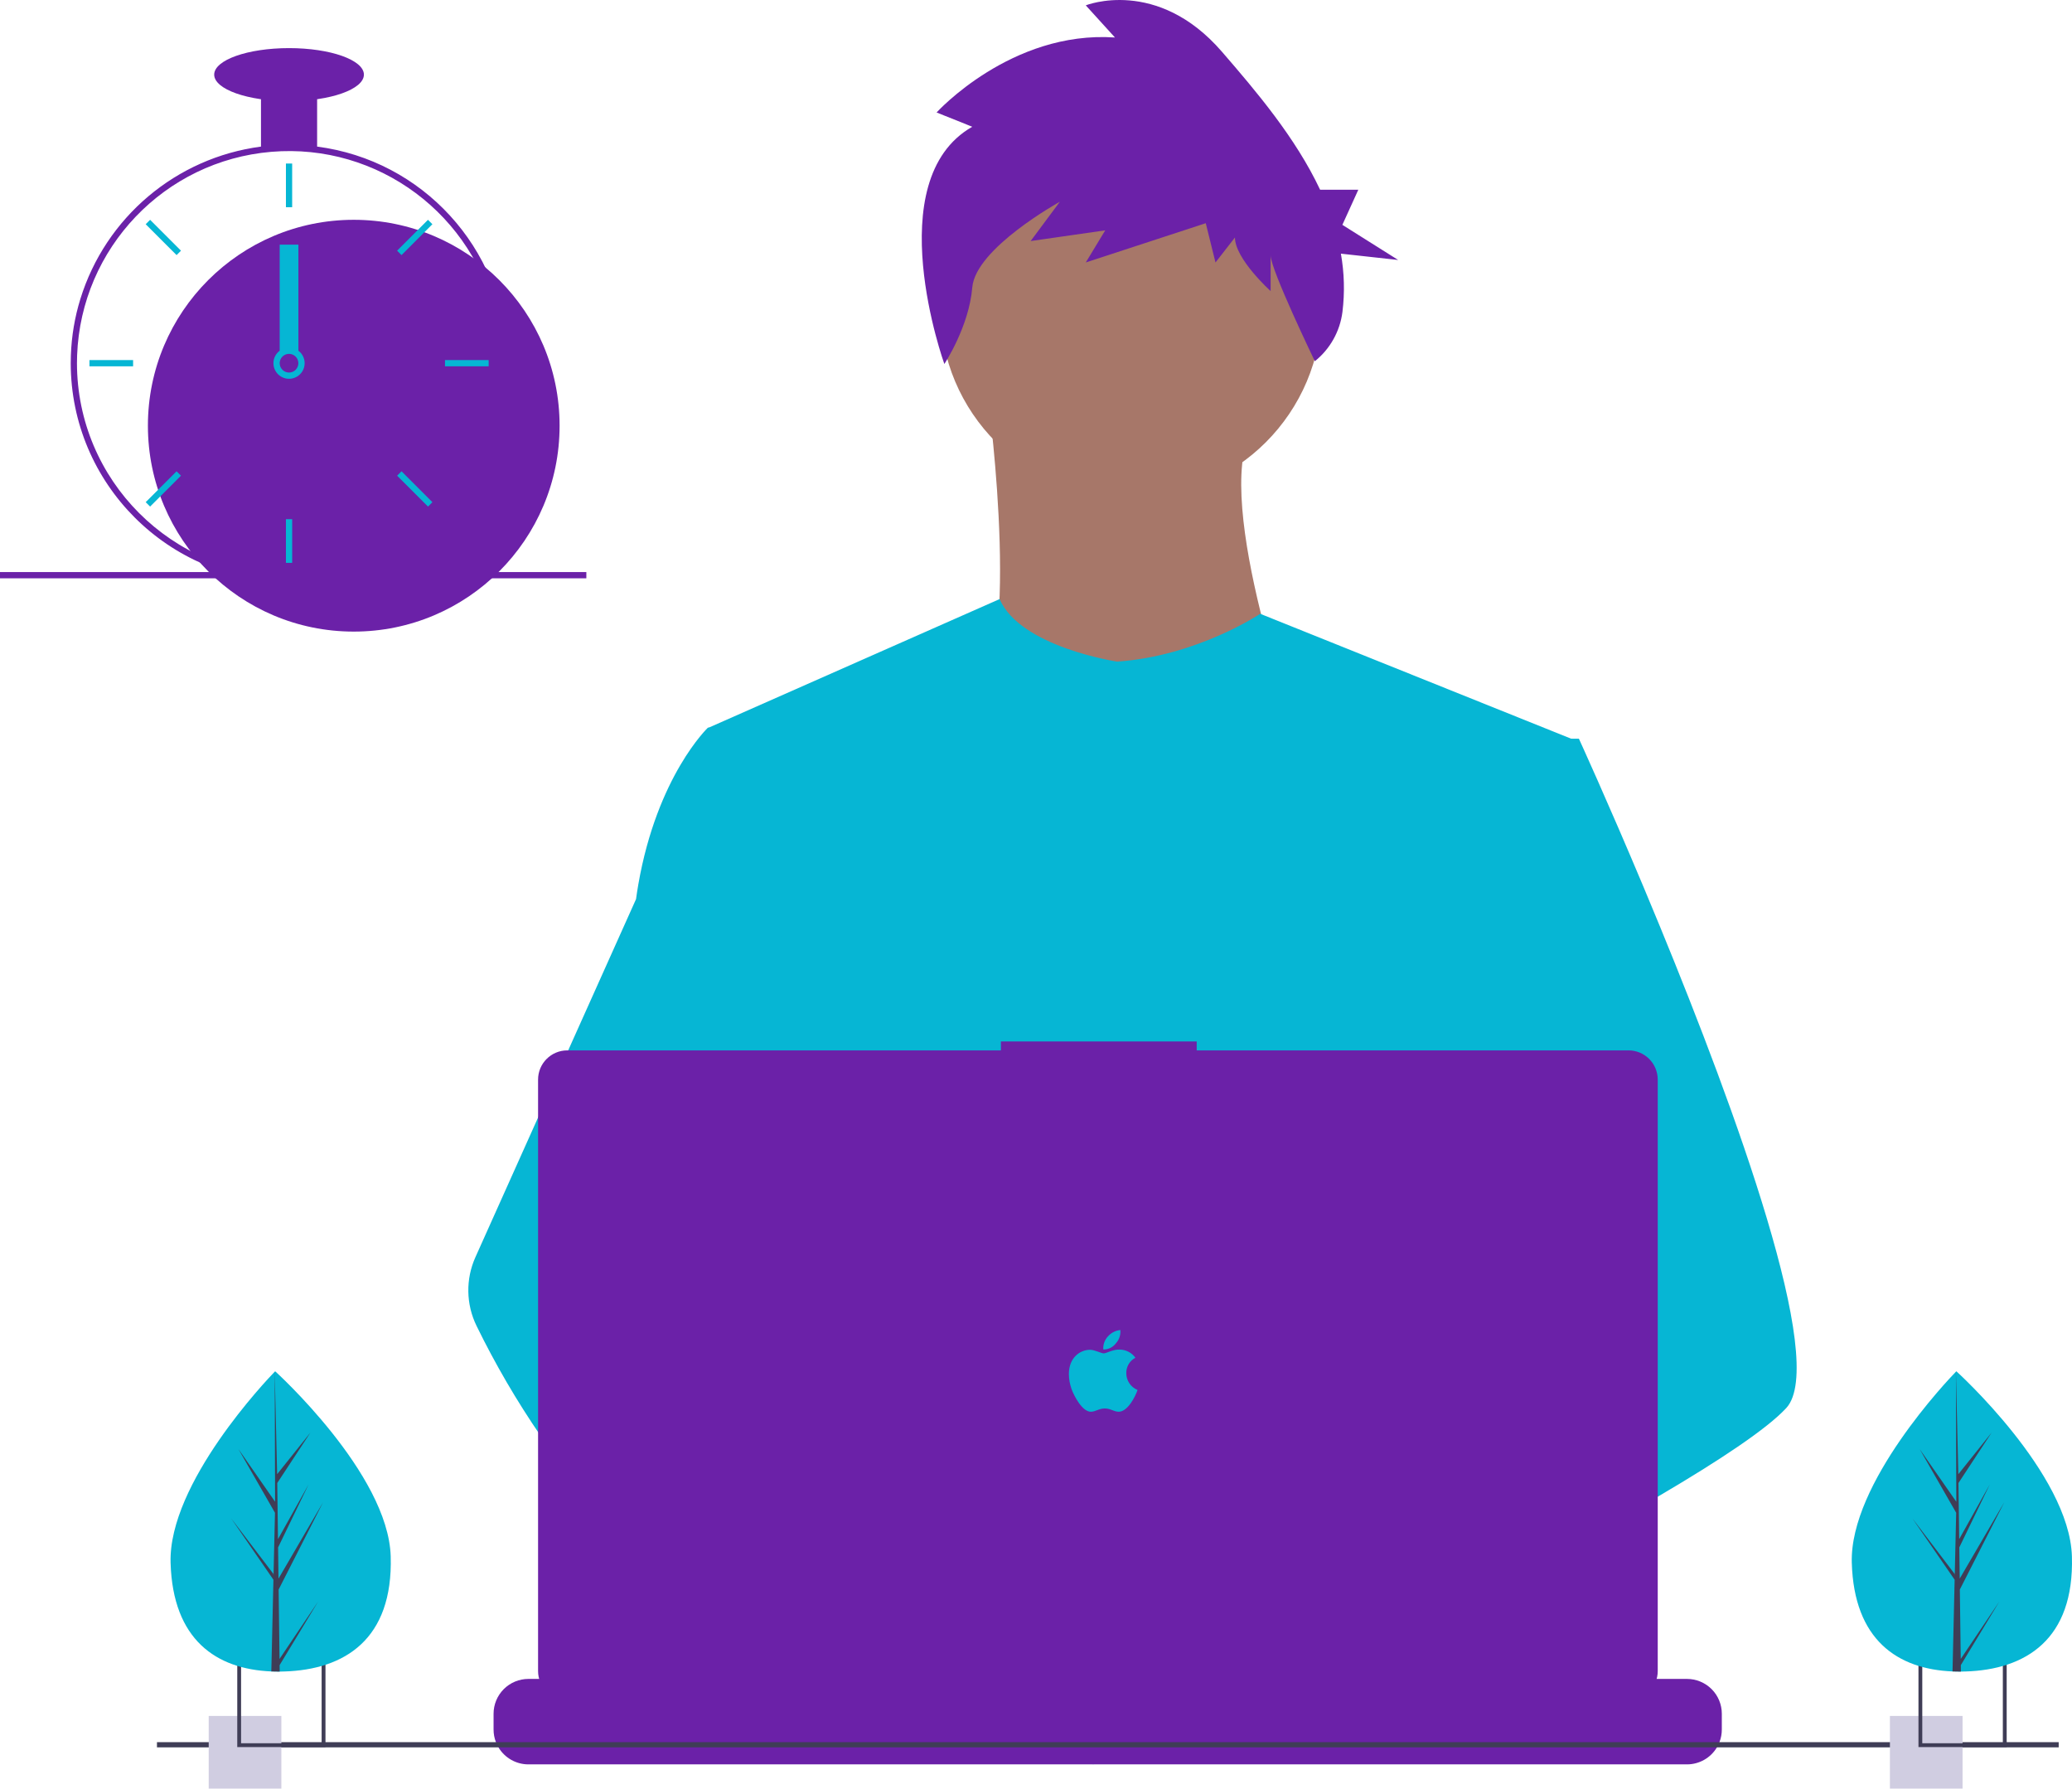
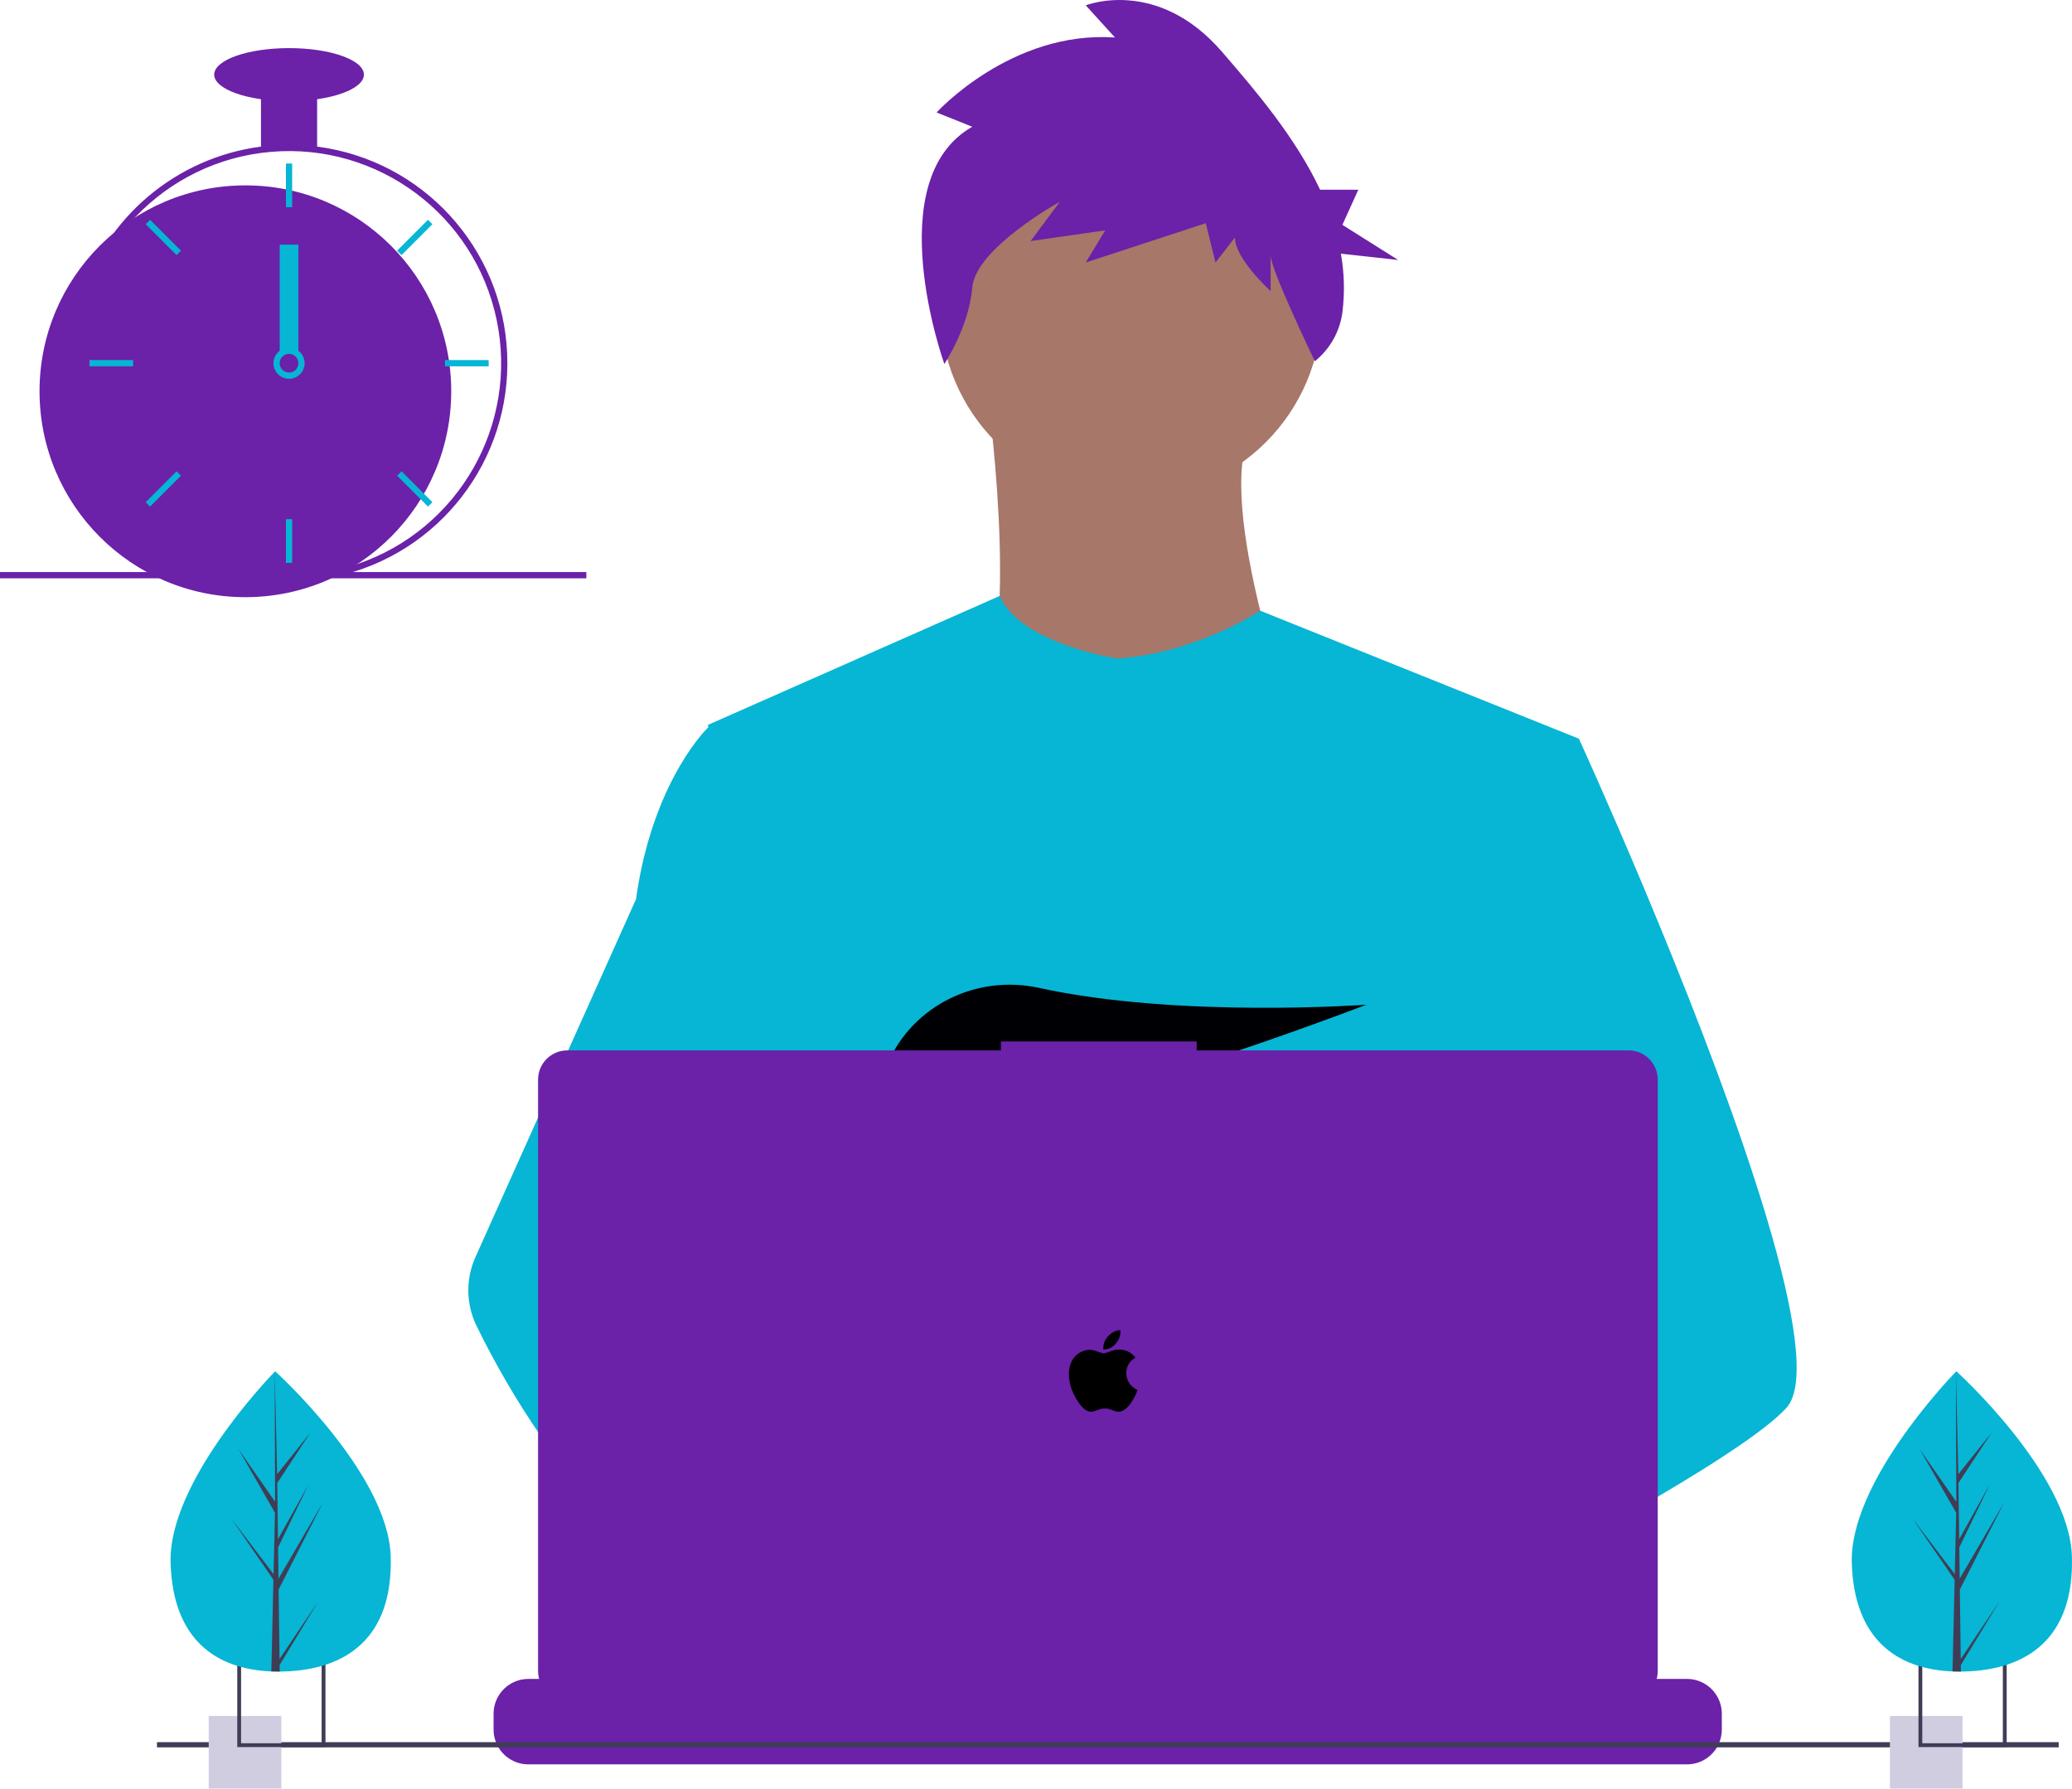
- <svg xmlns="http://www.w3.org/2000/svg" id="ehuMvLt9OHs1" viewBox="0 0 798.627 689.223" shape-rendering="geometricPrecision" text-rendering="geometricPrecision">
-   <style>#ehuMvLt9OHs30_tr {animation: ehuMvLt9OHs30_tr__tr 3000ms linear infinite normal forwards}@keyframes ehuMvLt9OHs30_tr__tr { 0% {transform: translate(111.4069px,139.9534px) rotate(0deg)} 100% {transform: translate(111.4069px,139.9534px) rotate(720deg)}}</style>
-   <g>
-     <circle r="73.536" transform="translate(435.921 118.405)" fill="#a77769" />
-     <path d="M581.722,260.562c0,0,13.855,104.438-7.46,116.166s126.823,12.789,126.823,12.789-33.038-90.588-18.118-118.3Z" transform="translate(-200.686-105.389)" fill="#a77769" />
-     <path d="M809.257,390.045l-12.32,56.1-26.05,118.69-.78,6.5-8.99,75.25-5.98,49.99-4.01,33.58c-24.38,12.53-42.05,21.18-42.05,21.18s-1.52-7.62-3.97-17.37c-17.11,5.13-48.77,13.64-75.6,15.34c9.77,10.89,14.26,21.12,8.17,28.67-18.38,22.76-94.26-24.92-120.8-42.7-.618,4.257-.852,8.561-.7,12.86l-20.31-15.62l2.01-35.94l3.39-60.81l4.26-76.26c-1.343-3.265-2.469-6.616-3.37-10.03-6.22-22.12-13.77-66.29-19.56-103.33-4.66-29.81-8.16-55-8.9-60.36-.1-.7-.15-1.06-.15-1.06l112.43-49.68c7.99,18.53,45.3,24.1,45.3,24.1c30.91-2.13,55.14-18.43,55.14-18.43Z" transform="translate(-200.686-104.1976)" fill="#06b6d4" />
-     <path d="M717.607,730.025c0,0-4.76,1.63-12.5,3.94-17.11,5.13-48.77,13.64-75.6,15.34-23.1,1.48-42.62-2.08-46.19-17.15-1.53-6.48.64-11.81,5.37-16.19c14.12-13.09,51-17.78,80.25-19.39c8.26-.45,15.9-.66,22.26-.74c10.8-.14,17.88.08,17.88.08l.17.66Z" transform="translate(-200.686-105.389)" fill="#a0616a" />
-     <path d="M575.433,154.235l-13.749-5.5c0,0,28.749-31.651,68.747-28.9l-11.25-12.385c0,0,27.5-11.009,52.5,17.89c13.141,15.191,28.346,33.048,37.825,53.163h14.725l-6.146,13.532l21.509,13.532-22.077-2.431c1.316,7.41,1.518,14.975.6,22.445-.946,7.473-4.759,14.285-10.634,19v0c0,0-17.052-35.3-17.052-40.8v13.761c0,0-13.749-12.385-13.749-20.642l-7.5,9.633-3.75-15.137-46.248,15.137l7.5-12.385-28.749,4.128l11.25-15.137c0,0-32.5,17.89-33.749,33.027s-10.762,29.481-10.762,29.481-25.49-70.77,10.759-91.412Z" transform="translate(-200.686-105.389)" fill="#6b21a8" />
-     <path d="M889.187,647.955c-7.49,8.12-26.05,20.35-48.55,33.59-8.37,4.92-17.28,9.99-26.37,15.03-21.69,12.03-44.4,23.95-63.14,33.58-24.38,12.53-42.05,21.18-42.05,21.18s-1.52-7.62-3.97-17.37c-3.28-13.05-8.22-29.92-13.37-37.39-.18-.26-.36-.5-.54-.74-1.5-1.97-3.01-3.12-4.5-3.12l74.42-46.13l32.16-19.94-23.17-55.31-29.06-69.38l17.54-55.81l17.63-56.1h33.04c0,0,10.94,23.88,24.93,57.18c2.09,4.98,4.25,10.17,6.45,15.53c28.78,70,64.663,167.745,48.55,185.2Z" transform="translate(-200.686-105.389)" fill="#06b6d4" />
-     <path d="M637.677,777.975c-18.38,22.76-94.26-24.92-120.8-42.7-5.78-3.87-9.22-6.32-9.22-6.32l24.28-32.38l7.69-10.25c0,0,6.88,3.65,17.05,9.59.37.22.74.44,1.12.66c8.77,5.15,19.78,11.88,30.89,19.39c15.33,10.37,30.83,22.2,40.82,33.34c9.77,10.89,14.26,21.12,8.17,28.67Z" transform="translate(-200.686-105.389)" fill="#a0616a" />
-     <path d="M556.677,695.915c-2.714-.01-5.424.21-8.1.66-22.99,3.95-29.77,24.76-31.7,38.7-.618,4.257-.852,8.561-.7,12.86l-20.31-15.62-7.4-5.69c-17.81-6.21-33.68-17.24-47.44-30.25-11.937-11.486-22.645-24.185-31.95-37.89-9.268-13.508-17.531-27.68-24.72-42.4-4.061-8.316-4.219-18.006-.43-26.45l25.15-56.05l36.76-81.92q.4-2.925.89-5.72c7.29-41.8,26.82-60.36,26.82-60.36h14.92l9.98,60.36l12.4,74.99-8.69,28.34-20.08,65.45l19.19,20.84Z" transform="translate(-200.686-105.389)" fill="#06b6d4" />
-     <path d="M573.563,521.195l12.755,14.881c4.739-.9,9.687-1.965,14.784-3.158l-3.663-11.723l8.958,10.45c54-13.281,120.927-39.1,120.927-39.1s-126.208-6.489-126.208-6.489-48.431,6.618-58.226,29c-5.694,13.011-4.8,24.283,15.394,24.283c6.823-.116,13.628-.756,20.353-1.914Z" transform="translate(-200.686-105.389)" fill="#06b6d4" />
-     <path d="M864.337,765.775v6.07c.003,1.666-.305,3.318-.91,4.87-.269.692-.593,1.361-.97,2-2.425,4.07-6.813,6.562-11.55,6.56h-446.55c-4.737.002-9.126-2.49-11.55-6.56-.377-.639-.701-1.308-.97-2-.605-1.552-.913-3.204-.91-4.87v-6.07c-.001-3.562,1.414-6.979,3.932-9.498s5.935-3.933,9.498-3.932h25.743v-2.83c-0-.149.059-.291.164-.396s.248-.164.396-.164h13.43c.149-0.0.291.059.396.164s.164.248.164.396v2.83h8.39v-2.83c-0-.149.059-.291.164-.396s.248-.164.396-.164h13.43c.149-0.0.291.059.396.164s.164.248.164.396v2.83h8.4v-2.83c-0-.149.059-.291.164-.396s.248-.164.396-.164h13.43c.149-0.0.291.059.396.164s.164.248.164.396v2.83h8.39v-2.83c-0-.149.059-.291.164-.396s.248-.164.396-.164h13.43c.149-0.0.291.059.396.164s.164.248.164.396v2.83h8.39v-2.83c-0-.149.059-.291.164-.396s.248-.164.396-.164h13.43c.149-0.0.291.059.396.164s.164.248.164.396v2.83h8.4v-2.83c-0-.149.059-.291.164-.396s.248-.164.396-.164h13.43c.149-0.0.291.059.396.164s.164.248.164.396v2.83h8.39v-2.83c-0-.149.059-.291.164-.396s.248-.164.396-.164h105.2c.149-0.0.291.059.396.164s.164.248.164.396v2.83h8.4v-2.83c-0-.149.059-.291.164-.396s.248-.164.396-.164h13.43c.308.003.557.252.56.56v2.83h8.39v-2.83c-0-.149.059-.291.164-.396s.248-.164.396-.164h13.43c.149-0.0.291.059.396.164s.164.248.164.396v2.83h8.39v-2.83c-0-.149.059-.291.164-.396s.248-.164.396-.164h13.43c.149-0.0.291.059.396.164s.164.248.164.396v2.83h8.4v-2.83c-0-.149.059-.291.164-.396s.248-.164.396-.164h13.43c.306.004.552.254.55.56v2.83h8.4v-2.83c-0-.149.059-.291.164-.396s.248-.164.396-.164h13.43c.149-0.0.291.059.396.164s.164.248.164.396v2.83h8.39v-2.83c-0-.149.059-.291.164-.396s.248-.164.396-.164h13.43c.149-0.0.291.059.396.164s.164.248.164.396v2.83h39.17c3.562-.001,6.979,1.414,9.498,3.932s3.933,5.935,3.932,9.498Z" transform="translate(-200.686-105.389)" fill="#6b21a8" />
-     <rect width="733" height="2" rx="0" ry="0" transform="translate(60.5 671.326)" fill="#3f3d56" />
-     <path d="M828.381,510.145h-166.443v-3.431h-75.472v3.431h-167.129c-6.216.001-11.256,5.039-11.258,11.255v227.915c0,2.986,1.186,5.85,3.298,7.961s4.975,3.298,7.961,3.298h409.043c2.986,0,5.85-1.186,7.961-3.298s3.298-4.975,3.298-7.961v-227.915c0-2.986-1.186-5.85-3.298-7.961s-4.975-3.298-7.961-3.298Z" transform="translate(-200.686-105.389)" fill="#6b21a8" />
-     <path d="M22.409,18.893c-.056-2.494,1.306-4.804,3.516-5.962-1.384-1.921-3.588-3.081-5.955-3.136-2.5-.2-5.224,1.455-6.223,1.455-1.055,0-3.473-1.385-5.372-1.385-3.924.063-8.094,3.129-8.094,9.365.018,1.946.361,3.876,1.013,5.71.9,2.58,4.148,8.909,7.538,8.8c1.772-.042,3.023-1.259,5.33-1.259c2.236,0,3.4,1.259,5.372,1.259c3.417-.049,6.356-5.8,7.214-8.388-2.626-1.071-4.341-3.626-4.338-6.462ZM18.429,7.348c1.258-1.385,1.871-3.238,1.688-5.1-1.841.196-3.543,1.07-4.775,2.452-1.275,1.362-1.927,3.193-1.8,5.055c1.925.041,3.749-.859,4.887-2.412Z" transform="translate(411.705 510.259)" fill="#06b6d4" />
-     <rect width="28" height="28" rx="0" ry="0" transform="translate(80.446 661.223)" fill="#d0cde1" />
-     <path d="M292.136,744.612v34h34v-34Zm32.52,32.52h-31.05v-31.04h31.05Z" transform="translate(-200.686-105.389)" fill="#3f3d56" />
-     <rect width="28" height="28" rx="0" ry="0" transform="translate(728.446 661.223)" fill="#d0cde1" />
-     <path d="M940.136,744.612v34h34v-34Zm32.52,32.52h-31.05v-31.04h31.05Z" transform="translate(-200.686-105.389)" fill="#3f3d56" />
-     <circle r="79.34" transform="translate(136.3481 164.0395)" fill="#6b21a8" />
-     <path d="M322.915,161.879c-7.184-.914-14.454-.914-21.638,0-32.682,4.291-59.872,27.223-69.615,58.712-2.17,7.027-3.399,14.312-3.655,21.662-.036,1.022-.06,2.056-.06,3.089.046,46.457,37.696,84.105,84.153,84.149c1.791,0,3.582-.06,5.349-.168c4.148-.26,8.271-.831,12.334-1.707c40.056-8.614,68.088-44.824,66.392-85.76s-32.625-74.704-73.256-79.977Zm15.519,160.857h-.012c-6.777,2.312-13.831,3.715-20.977,4.171-1.767.12-3.558.18-5.35.18-45.124-.055-81.69-36.621-81.745-81.745c0-1.034.024-2.068.06-3.089c1.565-41.27,33.667-74.889,74.82-78.358s78.43,24.304,86.88,64.729-14.58,80.804-53.677,94.111Z" transform="translate(-200.686-105.389)" fill="#6b21a8" />
-     <rect width="2.404" height="16.83" rx="0" ry="0" transform="translate(110.208 63.018)" fill="#06b6d4" />
-     <rect width="2.404" height="16.83" rx="0" ry="0" transform="matrix(.707107-.707107 0.707107 0.707107 56.159 86.401)" fill="#06b6d4" />
-     <rect width="2.404" height="16.83" rx="0" ry="0" transform="matrix(0-1 1 0 34.474 141.156)" fill="#06b6d4" />
-     <rect width="2.404" height="16.83" rx="0" ry="0" transform="matrix(-.707107-.707107 0.707107-.707107 57.858 195.204)" fill="#06b6d4" />
-     <rect width="2.404" height="16.83" rx="0" ry="0" transform="matrix(-.707107-.707107 0.707107-.707107 154.761 98.3)" fill="#06b6d4" />
-     <rect width="2.404" height="16.83" rx="0" ry="0" transform="matrix(0-1 1 0 171.516 141.156)" fill="#06b6d4" />
-     <rect width="2.404" height="16.83" rx="0" ry="0" transform="matrix(.707107-.707107 0.707107 0.707107 153.064 183.305)" fill="#06b6d4" />
-     <rect width="2.404" height="16.83" rx="0" ry="0" transform="translate(110.208 200.06)" fill="#06b6d4" />
-     <g id="ehuMvLt9OHs30_tr" transform="translate(111.4069,139.9534) rotate(0)">
-       <g transform="translate(-111.4068,-139.9534)">
-         <rect width="7.213" height="40.872" rx="0" ry="0" transform="translate(107.803 94.273)" fill="#06b6d4" />
-       </g>
-     </g>
-     <rect width="21.638" height="21.638" rx="0" ry="0" transform="translate(100.591 35.369)" fill="#6b21a8" />
-     <path d="M315.7,240.534c-2.137-1.603-5.076-1.603-7.213,0-.712.541-1.299,1.23-1.719,2.02-1.482,2.83-.492,6.324,2.255,7.956s6.289.83,8.066-1.824s1.167-6.235-1.388-8.152Zm-3.606,8.415c-1.989-.006-3.6-1.617-3.606-3.606.005-.729.226-1.441.637-2.044.973-1.405,2.799-1.932,4.371-1.262s2.456,2.353,2.116,4.027-1.81,2.88-3.518,2.884Z" transform="translate(-200.686-105.389)" fill="#06b6d4" />
-     <ellipse rx="28.851" ry="10.218" transform="translate(111.41 28.757)" fill="#6b21a8" />
-     <rect width="226" height="2.404" rx="0" ry="0" transform="translate(0 220.44)" fill="#6b21a8" />
-     <path d="M351.28,705.143c.933,31.95-17.735,43.659-41.163,44.343q-.816.024-1.625.029-1.63.012-3.228-.054c-21.188-.88-37.96-12.127-38.828-41.84-.9-30.75,37.269-70.7,40.133-73.658h.005l.164-.169c0,0,43.609,39.406,44.542,71.349Z" transform="translate(-200.686-105.389)" fill="#06b6d4" />
-     <path d="M308.43,744.644l14.882-22.131-14.852,24.512.031,2.49q-1.63.012-3.228-.054L306,717.449l-.02-.247.027-.048.071-3.025-16.3-23.663l16.279,21.4.058.639.558-24.186L292.6,663.786l14.117,20.284-.147-50.108v-.162.164l.934,39.491l12.829-16.041-12.783,19.439.28,21.634l11.806-21.114-11.762,24.294.156,12.03l17.17-29.411-17.117,33.608Z" transform="translate(-200.686-105.389)" fill="#3f3d56" />
-     <path d="M999.28,705.143c.933,31.95-17.735,43.659-41.163,44.343q-.816.024-1.625.029-1.63.012-3.228-.054c-21.188-.88-37.96-12.127-38.828-41.84-.9-30.75,37.269-70.7,40.133-73.658h.005l.164-.169c0,0,43.609,39.406,44.542,71.349Z" transform="translate(-200.686-105.389)" fill="#06b6d4" />
-     <path d="M956.43,744.644l14.882-22.131-14.852,24.512.031,2.49q-1.63.012-3.228-.054L954,717.449l-.02-.247.027-.048.071-3.025-16.3-23.663l16.279,21.4.058.639.557-24.186L940.6,663.786l14.117,20.284-.147-50.108v-.162.164l.934,39.491l12.83-16.041-12.784,19.439.28,21.634l11.806-21.114-11.762,24.294.156,12.03l17.17-29.411-17.117,33.608Z" transform="translate(-200.686-105.389)" fill="#3f3d56" />
+ <svg xmlns="http://www.w3.org/2000/svg" width="798.627" height="689.223" viewBox="0 0 798.627 689.223">
+   <g transform="translate(0 0)">
+     <circle cx="73.536" cy="73.536" r="73.536" transform="translate(362.385 44.869)" fill="#a77769" />
+     <path d="M581.722,260.562S595.577,365,574.262,376.728s126.823,12.789,126.823,12.789-33.038-90.588-18.118-118.3Z" transform="translate(-200.686 -105.389)" fill="#a77769" />
+     <path d="M809.257,390.045l-12.32,56.1-26.05,118.69-.78,6.5-8.99,75.25-5.98,49.99-4.01,33.58c-24.38,12.53-42.05,21.18-42.05,21.18s-1.52-7.62-3.97-17.37c-17.11,5.13-48.77,13.64-75.6,15.34,9.77,10.89,14.26,21.12,8.17,28.67-18.38,22.76-94.26-24.92-120.8-42.7a71.842,71.842,0,0,0-.7,12.86l-20.31-15.62,2.01-35.94,3.39-60.81,4.26-76.26a80.061,80.061,0,0,1-3.37-10.03c-6.22-22.12-13.77-66.29-19.56-103.33-4.66-29.81-8.16-55-8.9-60.36-.1-.7-.15-1.06-.15-1.06l112.43-49.68c7.99,18.53,45.3,24.1,45.3,24.1,30.91-2.13,55.14-18.43,55.14-18.43Z" transform="translate(-200.686 -105.389)" fill="#06b6d4" />
+     <path d="M717.607,730.025s-4.76,1.63-12.5,3.94c-17.11,5.13-48.77,13.64-75.6,15.34-23.1,1.48-42.62-2.08-46.19-17.15-1.53-6.48.64-11.81,5.37-16.19,14.12-13.09,51-17.78,80.25-19.39,8.26-.45,15.9-.66,22.26-.74,10.8-.14,17.88.08,17.88.08l.17.66Z" transform="translate(-200.686 -105.389)" fill="#a0616a" />
+     <path d="M575.433,154.235l-13.749-5.5s28.749-31.651,68.747-28.9l-11.25-12.385s27.5-11.009,52.5,17.89c13.141,15.191,28.346,33.048,37.825,53.163h14.725l-6.146,13.532,21.509,13.532-22.077-2.431a75.616,75.616,0,0,1,.6,22.445,29.041,29.041,0,0,1-10.634,19h0s-17.052-35.3-17.052-40.8v13.761s-13.749-12.385-13.749-20.642l-7.5,9.633-3.75-15.137-46.248,15.137,7.5-12.385-28.749,4.128,11.25-15.137s-32.5,17.89-33.749,33.027-10.762,29.481-10.762,29.481S539.184,174.877,575.433,154.235Z" transform="translate(-200.686 -105.389)" fill="#6b21a8" />
+     <path d="M889.187,647.955c-7.49,8.12-26.05,20.35-48.55,33.59-8.37,4.92-17.28,9.99-26.37,15.03-21.69,12.03-44.4,23.95-63.14,33.58-24.38,12.53-42.05,21.18-42.05,21.18s-1.52-7.62-3.97-17.37c-3.28-13.05-8.22-29.92-13.37-37.39-.18-.26-.36-.5-.54-.74-1.5-1.97-3.01-3.12-4.5-3.12l74.42-46.13,32.16-19.94-23.17-55.31-29.06-69.38,17.54-55.81,17.63-56.1h33.04s10.94,23.88,24.93,57.18c2.09,4.98,4.25,10.17,6.45,15.53C869.417,532.755,905.3,630.5,889.187,647.955Z" transform="translate(-200.686 -105.389)" fill="#06b6d4" />
+     <path d="M637.677,777.975c-18.38,22.76-94.26-24.92-120.8-42.7-5.78-3.87-9.22-6.32-9.22-6.32l24.28-32.38,7.69-10.25s6.88,3.65,17.05,9.59c.37.22.74.44,1.12.66,8.77,5.15,19.78,11.88,30.89,19.39,15.33,10.37,30.83,22.2,40.82,33.34C639.277,760.195,643.767,770.425,637.677,777.975Z" transform="translate(-200.686 -105.389)" fill="#a0616a" />
+     <path d="M556.677,695.915a47.791,47.791,0,0,0-8.1.66c-22.99,3.95-29.77,24.76-31.7,38.7a71.847,71.847,0,0,0-.7,12.86l-20.31-15.62-7.4-5.69c-17.81-6.21-33.68-17.24-47.44-30.25a238.48,238.48,0,0,1-31.95-37.89,334.145,334.145,0,0,1-24.72-42.4,31.184,31.184,0,0,1-.43-26.45l25.15-56.05,36.76-81.92q.4-2.925.89-5.72c7.29-41.8,26.82-60.36,26.82-60.36h14.92l9.98,60.36,12.4,74.99-8.69,28.34-20.08,65.45,19.19,20.84Z" transform="translate(-200.686 -105.389)" fill="#06b6d4" />
+     <path d="M573.563,521.195l12.755,14.881c4.739-.9,9.687-1.965,14.784-3.158l-3.663-11.723,8.958,10.45c54-13.281,120.927-39.1,120.927-39.1s-72.257,5.3-126.208-6.489c-23.871-5.215-48.431,6.618-58.226,29-5.694,13.011-4.8,24.283,15.394,24.283a133.379,133.379,0,0,0,20.353-1.914Z" transform="translate(-200.686 -105.389)" fill="#000004" />
+     <path d="M864.337,765.775v6.07a13.338,13.338,0,0,1-.91,4.87,13.693,13.693,0,0,1-.97,2,13.438,13.438,0,0,1-11.55,6.56H404.357a13.437,13.437,0,0,1-11.55-6.56,13.685,13.685,0,0,1-.97-2,13.339,13.339,0,0,1-.91-4.87v-6.07a13.426,13.426,0,0,1,13.43-13.43H430.1v-2.83a.559.559,0,0,1,.56-.56h13.43a.559.559,0,0,1,.56.56v2.83h8.39v-2.83a.559.559,0,0,1,.56-.56h13.43a.559.559,0,0,1,.56.56v2.83h8.4v-2.83a.559.559,0,0,1,.56-.56h13.43a.559.559,0,0,1,.56.56v2.83h8.39v-2.83a.559.559,0,0,1,.56-.56h13.43a.559.559,0,0,1,.56.56v2.83h8.39v-2.83a.559.559,0,0,1,.56-.56h13.43a.559.559,0,0,1,.56.56v2.83h8.4v-2.83a.559.559,0,0,1,.56-.56h13.43a.559.559,0,0,1,.56.56v2.83h8.39v-2.83a.559.559,0,0,1,.56-.56h105.2a.559.559,0,0,1,.56.56v2.83h8.4v-2.83a.559.559,0,0,1,.56-.56h13.43a.566.566,0,0,1,.56.56v2.83h8.39v-2.83a.559.559,0,0,1,.56-.56h13.43a.559.559,0,0,1,.56.56v2.83h8.39v-2.83a.559.559,0,0,1,.56-.56h13.43a.559.559,0,0,1,.56.56v2.83h8.4v-2.83a.559.559,0,0,1,.56-.56H765.3a.557.557,0,0,1,.55.56v2.83h8.4v-2.83a.559.559,0,0,1,.56-.56h13.43a.559.559,0,0,1,.56.56v2.83h8.39v-2.83a.559.559,0,0,1,.56-.56h13.43a.559.559,0,0,1,.56.56v2.83h39.17a13.426,13.426,0,0,1,13.43,13.43Z" transform="translate(-200.686 -105.389)" fill="#6b21a8" />
+     <rect width="733" height="2" transform="translate(60.5 671.326)" fill="#3f3d56" />
+     <path d="M828.381,510.145H661.938v-3.431H586.466v3.431H419.337A11.259,11.259,0,0,0,408.079,521.4V749.315a11.259,11.259,0,0,0,11.259,11.259H828.381a11.259,11.259,0,0,0,11.259-11.259V521.4a11.259,11.259,0,0,0-11.259-11.259Z" transform="translate(-200.686 -105.389)" fill="#6b21a8" />
+     <path d="M22.409,18.893a6.564,6.564,0,0,1,3.516-5.962,7.555,7.555,0,0,0-5.955-3.136c-2.5-.2-5.224,1.455-6.223,1.455-1.055,0-3.473-1.385-5.372-1.385C4.451,9.928.281,12.994.281,19.23A17.525,17.525,0,0,0,1.294,24.94c.9,2.58,4.148,8.909,7.538,8.8,1.772-.042,3.023-1.259,5.33-1.259,2.236,0,3.4,1.259,5.372,1.259,3.417-.049,6.356-5.8,7.214-8.388a6.97,6.97,0,0,1-4.338-6.462ZM18.429,7.348a6.622,6.622,0,0,0,1.688-5.1A7.456,7.456,0,0,0,15.342,4.7a6.726,6.726,0,0,0-1.8,5.055,5.905,5.905,0,0,0,4.887-2.412Z" transform="translate(411.705 510.259)" />
+     <rect width="28" height="28" transform="translate(80.446 661.223)" fill="#d0cde1" />
+     <path d="M292.136,744.612v34h34v-34Zm32.52,32.52h-31.05v-31.04h31.05Z" transform="translate(-200.686 -105.389)" fill="#3f3d56" />
+     <rect width="28" height="28" transform="translate(728.446 661.223)" fill="#d0cde1" />
+     <path d="M940.136,744.612v34h34v-34Zm32.52,32.52h-31.05v-31.04h31.05Z" transform="translate(-200.686 -105.389)" fill="#3f3d56" />
+     <circle cx="79.34" cy="79.34" r="79.34" transform="translate(15.24 71.432)" fill="#6b21a8" />
+     <path d="M322.915,161.879a85.756,85.756,0,0,0-21.638,0,84.368,84.368,0,0,0-69.615,58.712,83.222,83.222,0,0,0-3.655,21.662c-.036,1.022-.06,2.056-.06,3.089A84.233,84.233,0,0,0,312.1,329.491c1.791,0,3.582-.06,5.349-.168a83.232,83.232,0,0,0,12.334-1.707,84.159,84.159,0,0,0-6.864-165.737Zm15.519,160.857h-.012a80.906,80.906,0,0,1-20.977,4.171c-1.767.12-3.558.18-5.35.18a81.845,81.845,0,0,1-81.745-81.745c0-1.034.024-2.068.06-3.089a81.744,81.744,0,1,1,108.023,80.482Z" transform="translate(-200.686 -105.389)" fill="#6b21a8" />
+     <rect width="2.404" height="16.83" transform="translate(110.208 63.018)" fill="#06b6d4" />
+     <rect width="2.404" height="16.83" transform="translate(56.159 86.401) rotate(-45)" fill="#06b6d4" />
+     <rect width="2.404" height="16.83" transform="translate(34.474 141.156) rotate(-90)" fill="#06b6d4" />
+     <rect width="2.404" height="16.83" transform="translate(57.858 195.204) rotate(-135)" fill="#06b6d4" />
+     <rect width="2.404" height="16.83" transform="translate(154.761 98.3) rotate(-135)" fill="#06b6d4" />
+     <rect width="2.404" height="16.83" transform="translate(171.516 141.156) rotate(-90)" fill="#06b6d4" />
+     <rect width="2.404" height="16.83" transform="translate(153.064 183.305) rotate(-45)" fill="#06b6d4" />
+     <rect width="2.404" height="16.83" transform="translate(110.208 200.06)" fill="#06b6d4" />
+     <path d="M315.7,240.534a6.011,6.011,0,0,0-7.213,0,6.187,6.187,0,0,0-1.719,2.02,6.011,6.011,0,1,0,8.932-2.02Zm-3.606,8.415a3.617,3.617,0,0,1-3.606-3.606,3.671,3.671,0,0,1,.637-2.044,3.6,3.6,0,1,1,2.969,5.65Z" transform="translate(-200.686 -105.389)" fill="#06b6d4" />
+     <rect width="21.638" height="21.638" transform="translate(100.591 35.369)" fill="#6b21a8" />
+     <ellipse cx="28.851" cy="10.218" rx="28.851" ry="10.218" transform="translate(82.559 18.539)" fill="#6b21a8" />
+     <rect width="7.213" height="40.872" transform="translate(107.803 94.273)" fill="#06b6d4" />
+     <rect width="226" height="2.404" transform="translate(0 220.44)" fill="#6b21a8" />
+     <path d="M351.28,705.143c.933,31.95-17.735,43.659-41.163,44.343q-.816.024-1.625.029-1.63.012-3.228-.054c-21.188-.88-37.96-12.127-38.828-41.84-.9-30.75,37.269-70.7,40.133-73.658l.005,0,.164-.169S350.347,673.2,351.28,705.143Z" transform="translate(-200.686 -105.389)" fill="#06b6d4" />
+     <path d="M308.43,744.644l14.882-22.131-14.852,24.512.031,2.49q-1.63.012-3.228-.054L306,717.449l-.02-.247.027-.048.071-3.025-16.3-23.663,16.279,21.4.058.639.558-24.186L292.6,663.786l14.117,20.284-.147-50.108V633.8l0,.164.934,39.491,12.829-16.041L307.55,676.853l.28,21.634,11.806-21.114-11.762,24.294.156,12.03L325.2,684.286l-17.117,33.608Z" transform="translate(-200.686 -105.389)" fill="#3f3d56" />
+     <path d="M999.28,705.143c.933,31.95-17.735,43.659-41.163,44.343q-.816.024-1.625.029-1.63.012-3.228-.054c-21.188-.88-37.96-12.127-38.828-41.84-.9-30.75,37.269-70.7,40.133-73.658l.005,0,.164-.169S998.347,673.2,999.28,705.143Z" transform="translate(-200.686 -105.389)" fill="#06b6d4" />
+     <path d="M956.43,744.644l14.882-22.131-14.852,24.512.031,2.49q-1.63.012-3.228-.054L954,717.449l-.02-.247.027-.048.071-3.025-16.3-23.663,16.279,21.4.058.639.557-24.186L940.6,663.786l14.117,20.284-.147-50.108V633.8l0,.164.934,39.491,12.83-16.041L955.55,676.853l.28,21.634,11.806-21.114-11.762,24.294.156,12.03L973.2,684.286l-17.117,33.608Z" transform="translate(-200.686 -105.389)" fill="#3f3d56" />
  </g>
</svg>
